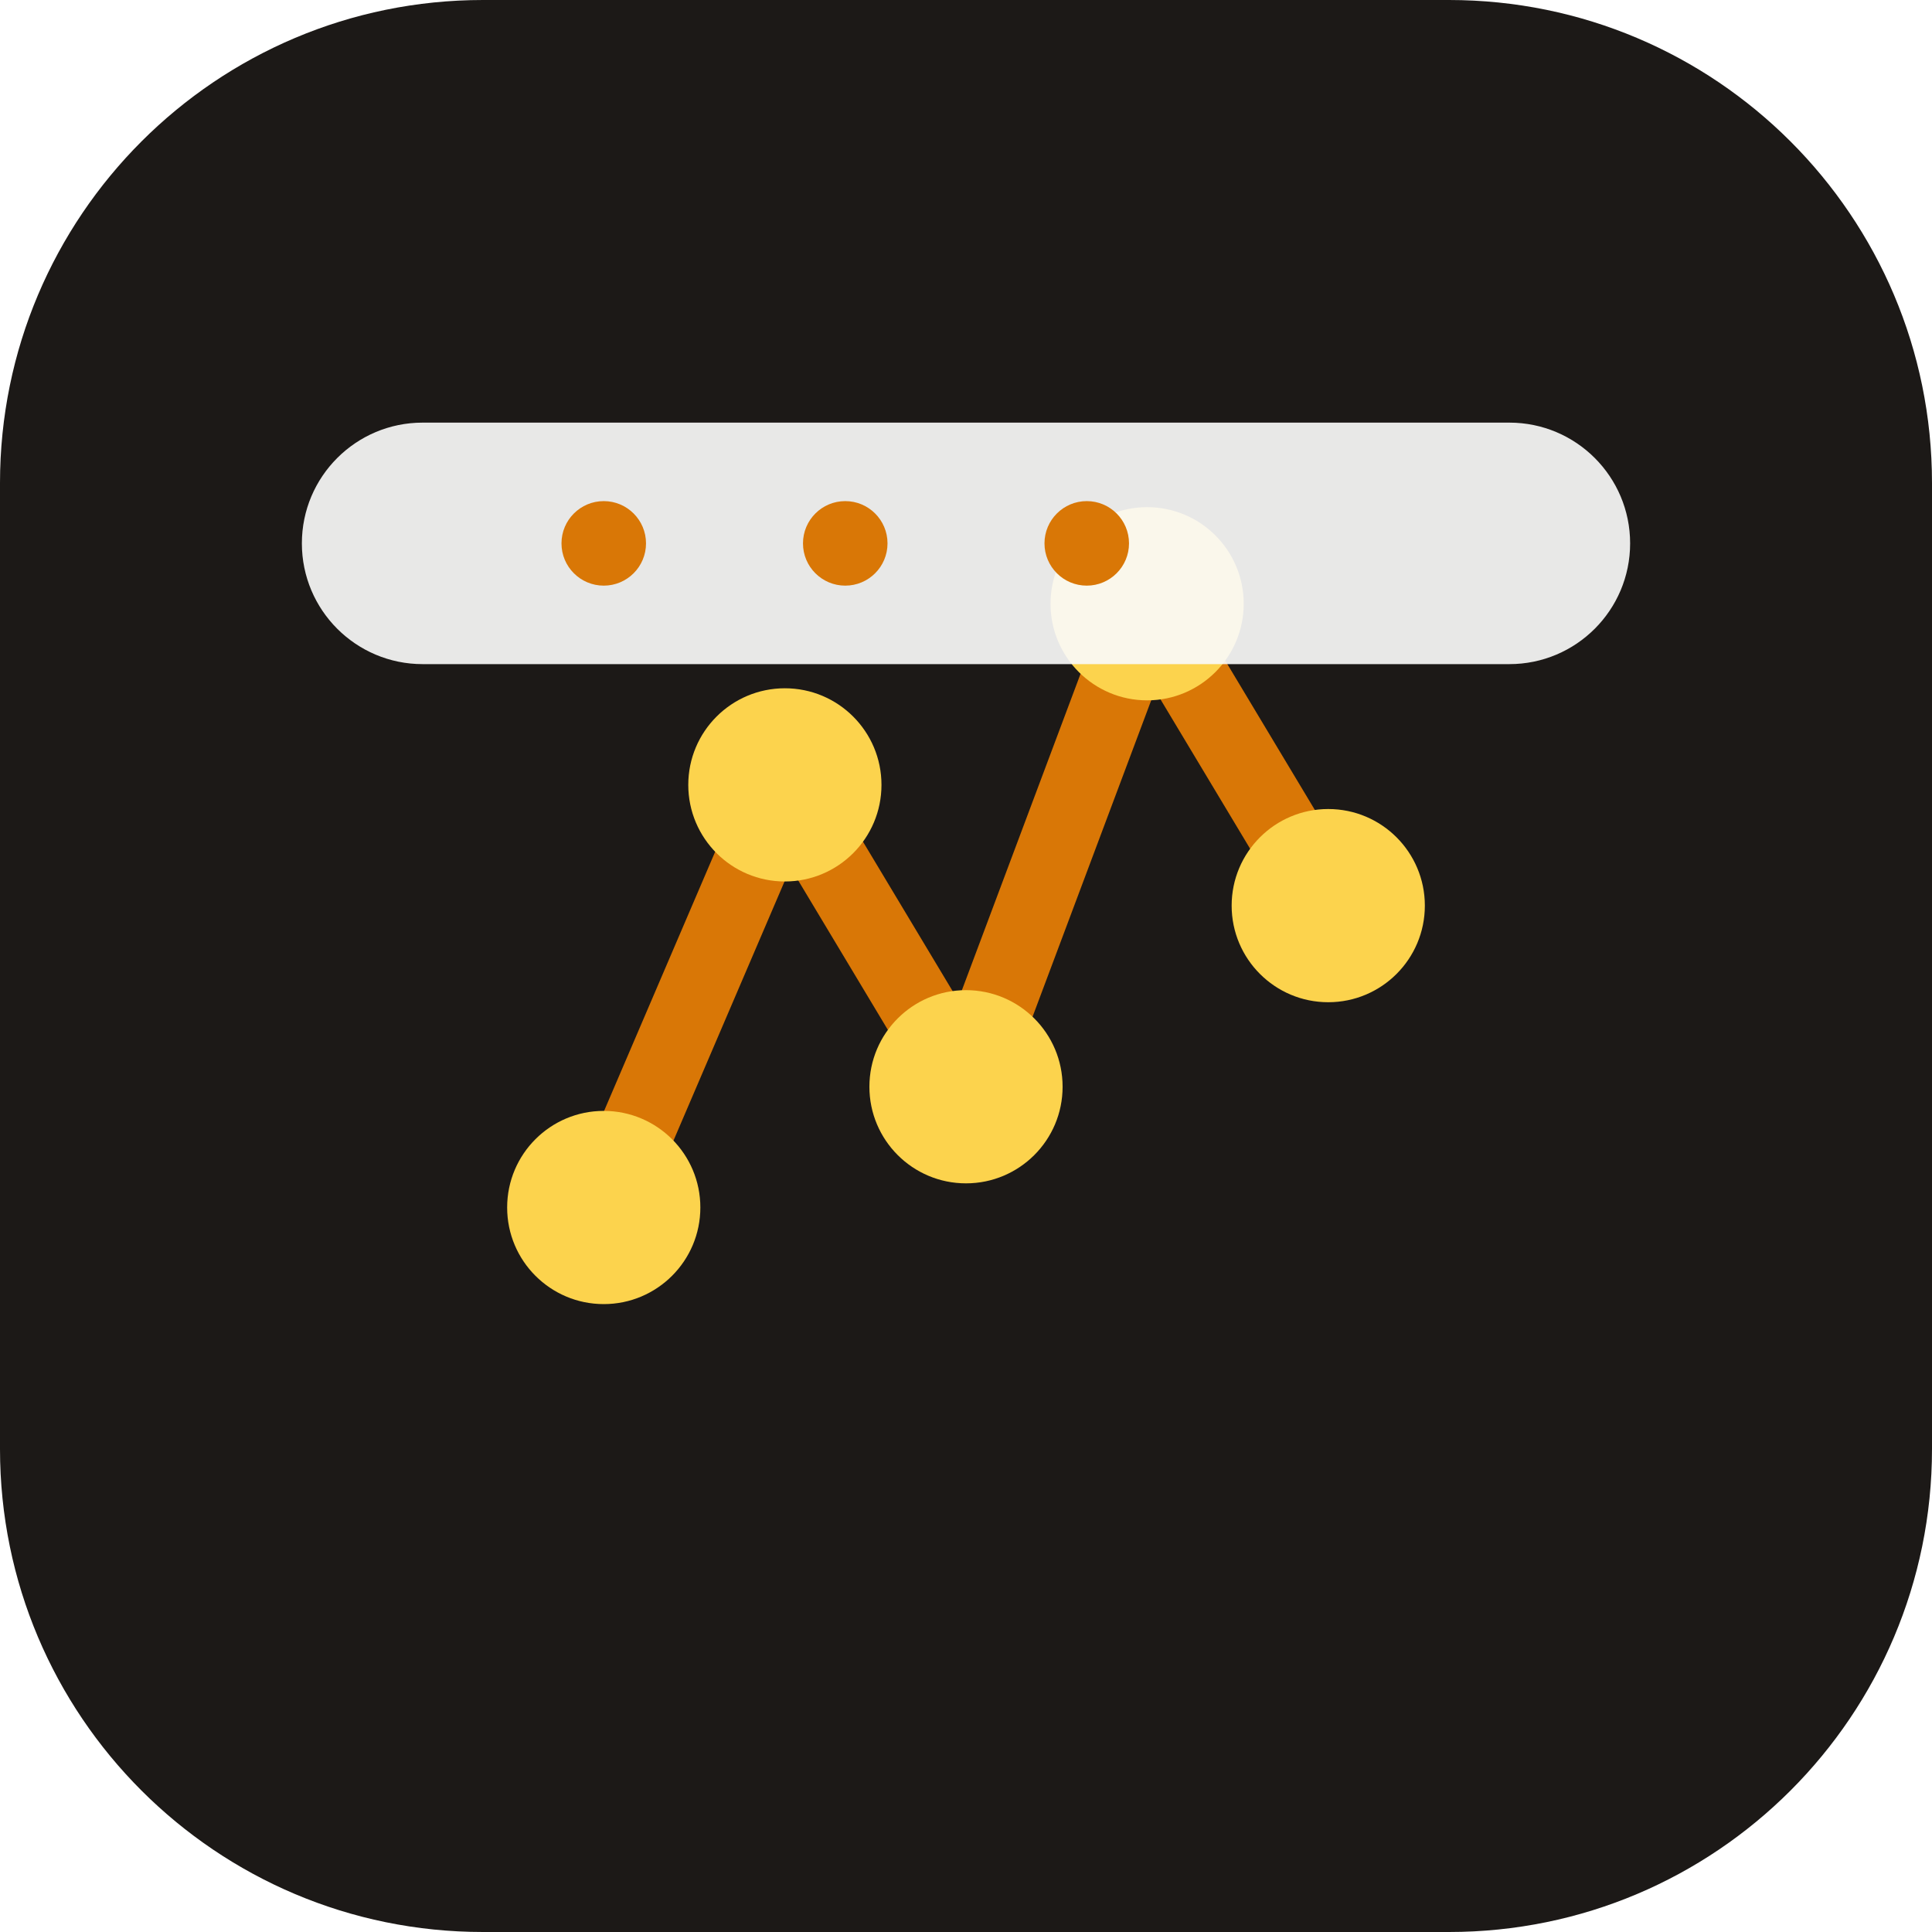
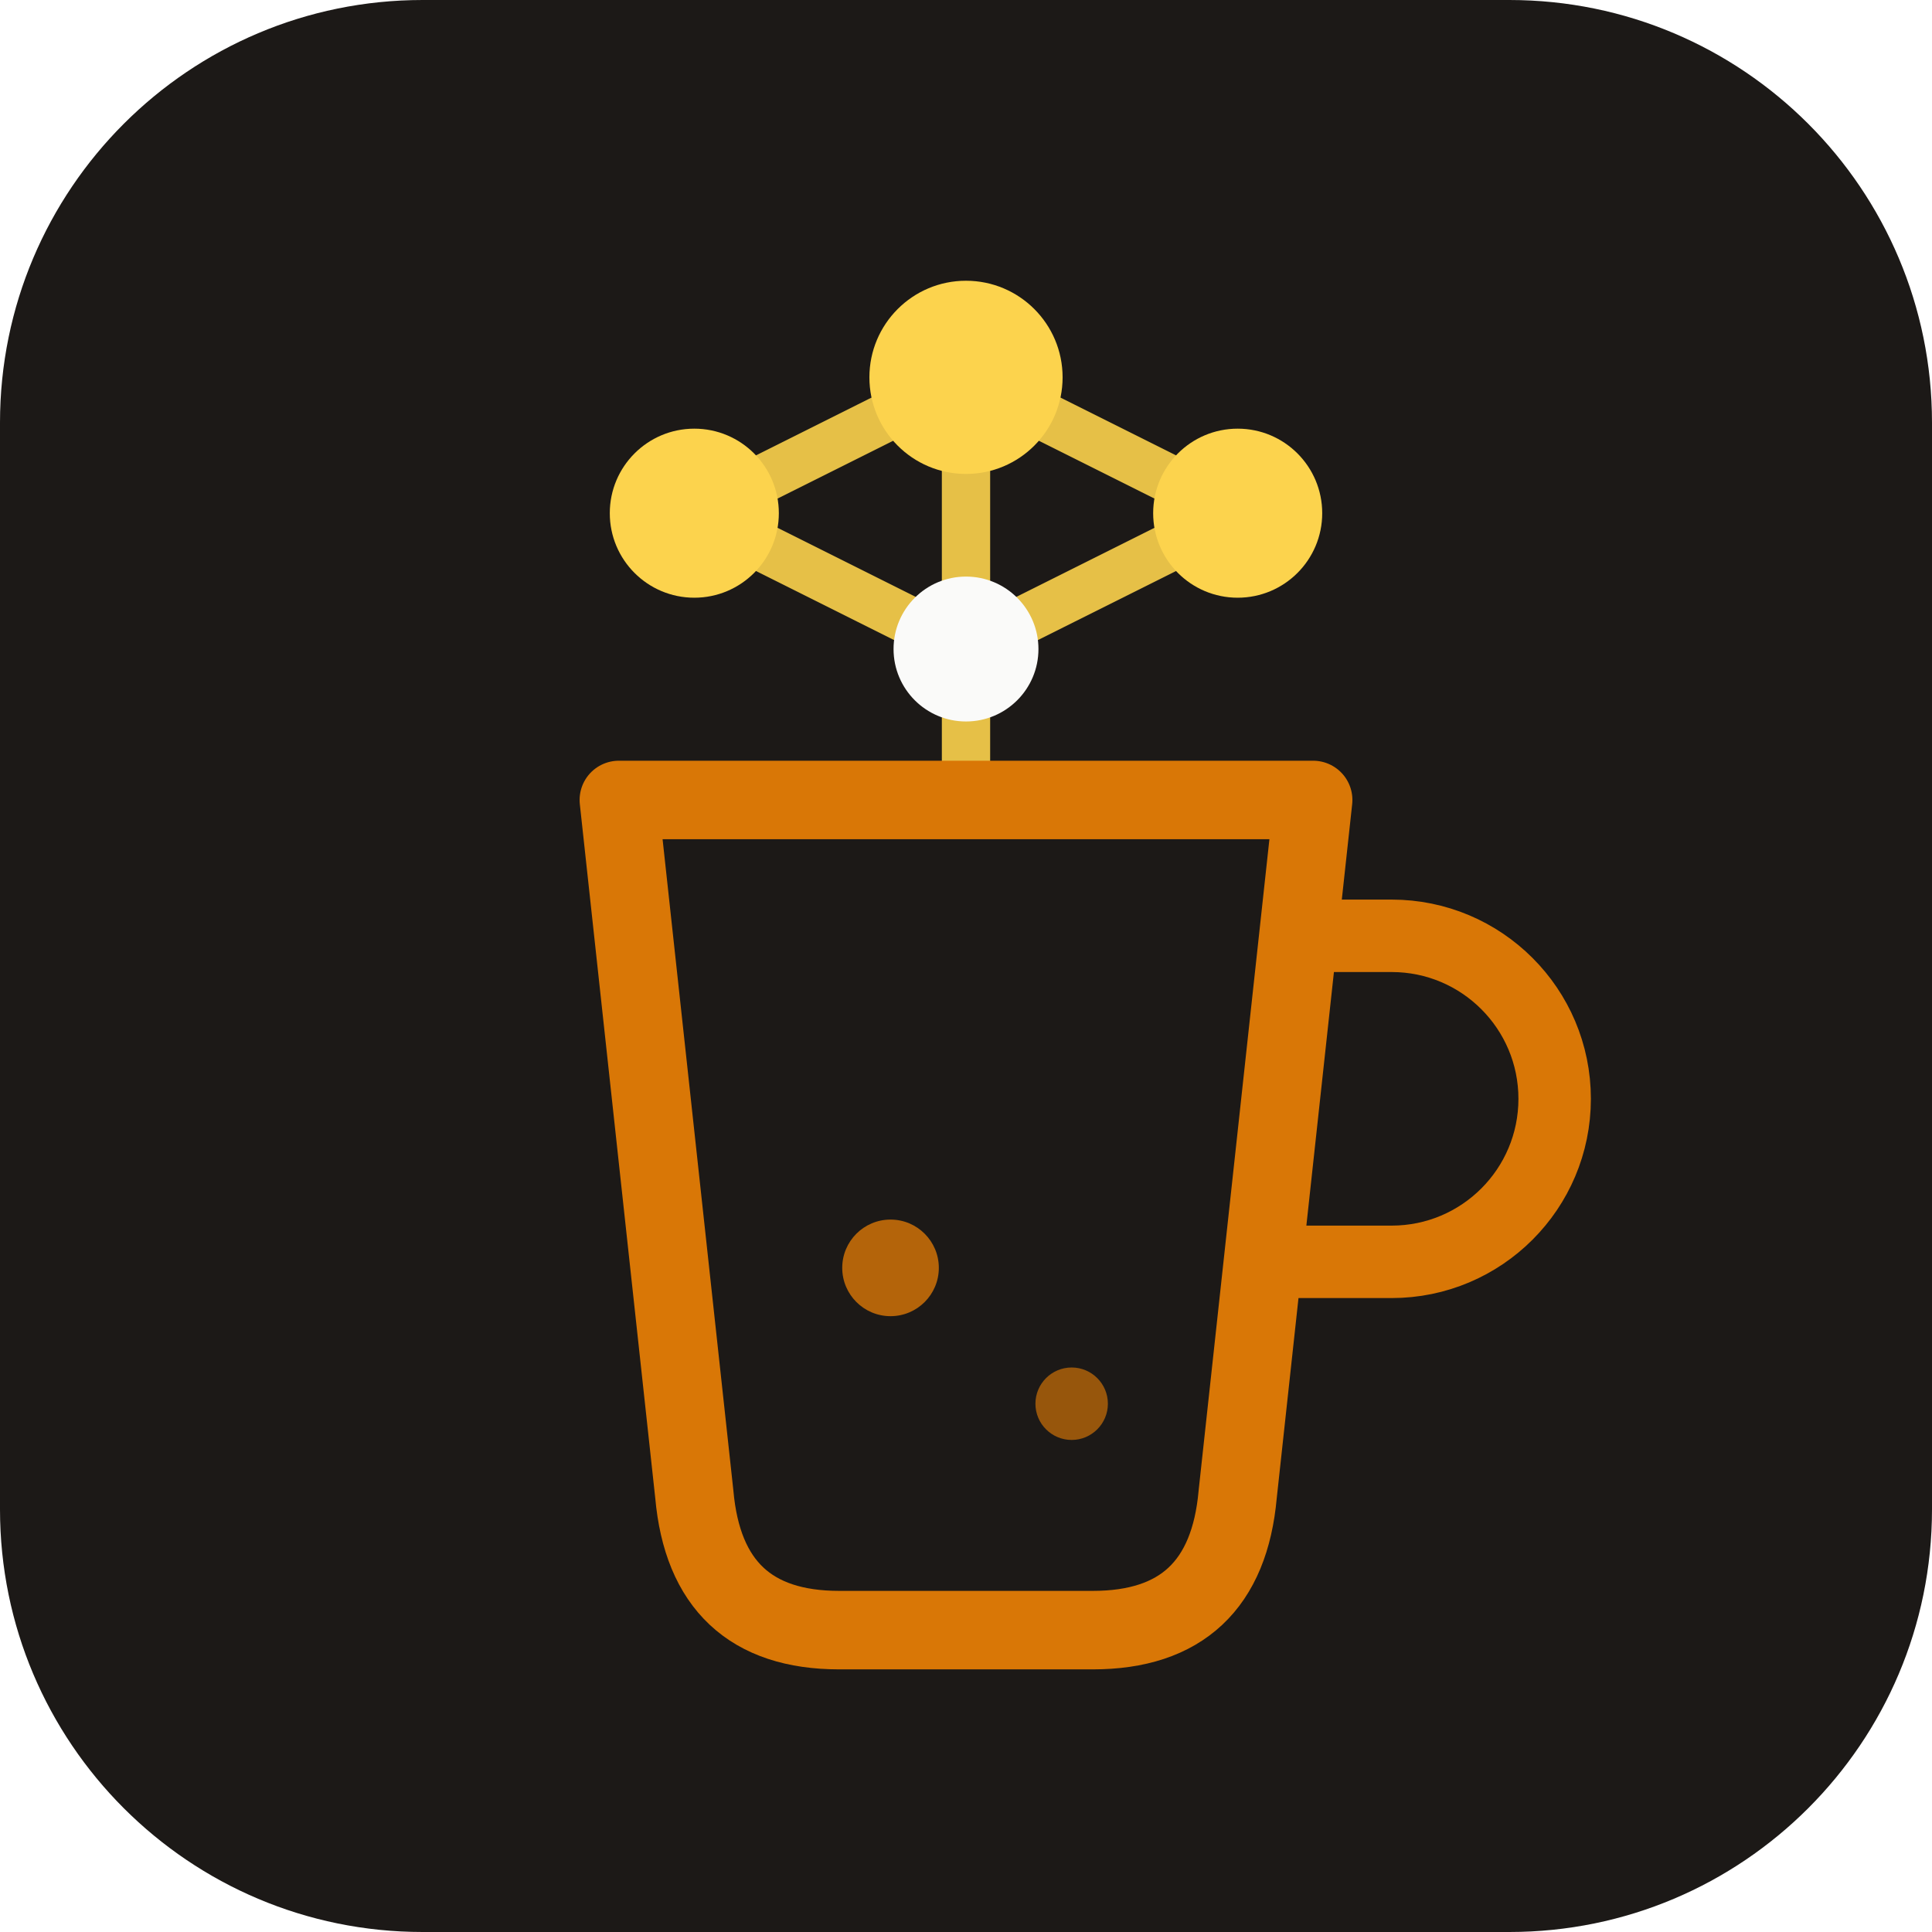
<svg xmlns="http://www.w3.org/2000/svg" viewBox="0 0 64 64">
-   <rect width="64" height="64" rx="16" fill="#1C1917" />
-   <g fill="none" stroke="#D97706" stroke-width="2.5" stroke-linecap="round">
-     <path d="M20 40 L26 26 L32 36 L38 20 L44 30" />
+   <rect width="64" height="64" rx="14" fill="#1C1917" />
+   <g stroke="#FCD34D" stroke-width="1.6" opacity="0.9" fill="none">
+     <path d="M23 17 L32 12.5 L41 17" />
+     <path d="M23 17 L32 21.5 L41 17" />
+     <path d="M32 12.5 L32 21.5" />
+     <path d="M32 21.5 V26.5" />
  </g>
-   <g fill="#FCD34D">
-     <circle cx="20" cy="40" r="3.2" />
-     <circle cx="26" cy="26" r="3.2" />
-     <circle cx="32" cy="36" r="3.2" />
-     <circle cx="38" cy="20" r="3.2" />
-     <circle cx="44" cy="30" r="3.2" />
-   </g>
-   <path d="M14 14 h36 a4 4 0 0 1 0 8 H14 a4 4 0 0 1 0 -8 z" fill="#FAFAF9" opacity="0.92" />
-   <circle cx="20" cy="18" r="1.4" fill="#D97706" />
-   <circle cx="28" cy="18" r="1.4" fill="#D97706" />
-   <circle cx="36" cy="18" r="1.4" fill="#D97706" />
+   <circle cx="23" cy="17" r="2.8" fill="#FCD34D" />
+   <circle cx="32" cy="12.5" r="3.2" fill="#FCD34D" />
+   <circle cx="41" cy="17" r="2.8" fill="#FCD34D" />
+   <circle cx="32" cy="21.5" r="2.4" fill="#FAFAF9" />
+   <path d="M20.5 26.5 H43.5 L41 49.5 Q40.6 54 36.2 54 H27.8 Q23.4 54 23 49.5 Z" fill="none" stroke="#D97706" stroke-width="2.6" stroke-linejoin="round" />
+   <path d="M43.5 31 h2.6 a5.4 5.4 0 0 1 0 10.8 h-3.4" fill="none" stroke="#D97706" stroke-width="2.4" stroke-linecap="round" />
+   <circle cx="29.5" cy="42" r="1.6" fill="#D97706" opacity="0.8" />
+   <circle cx="35.5" cy="46.5" r="1.2" fill="#D97706" opacity="0.65" />
</svg>
